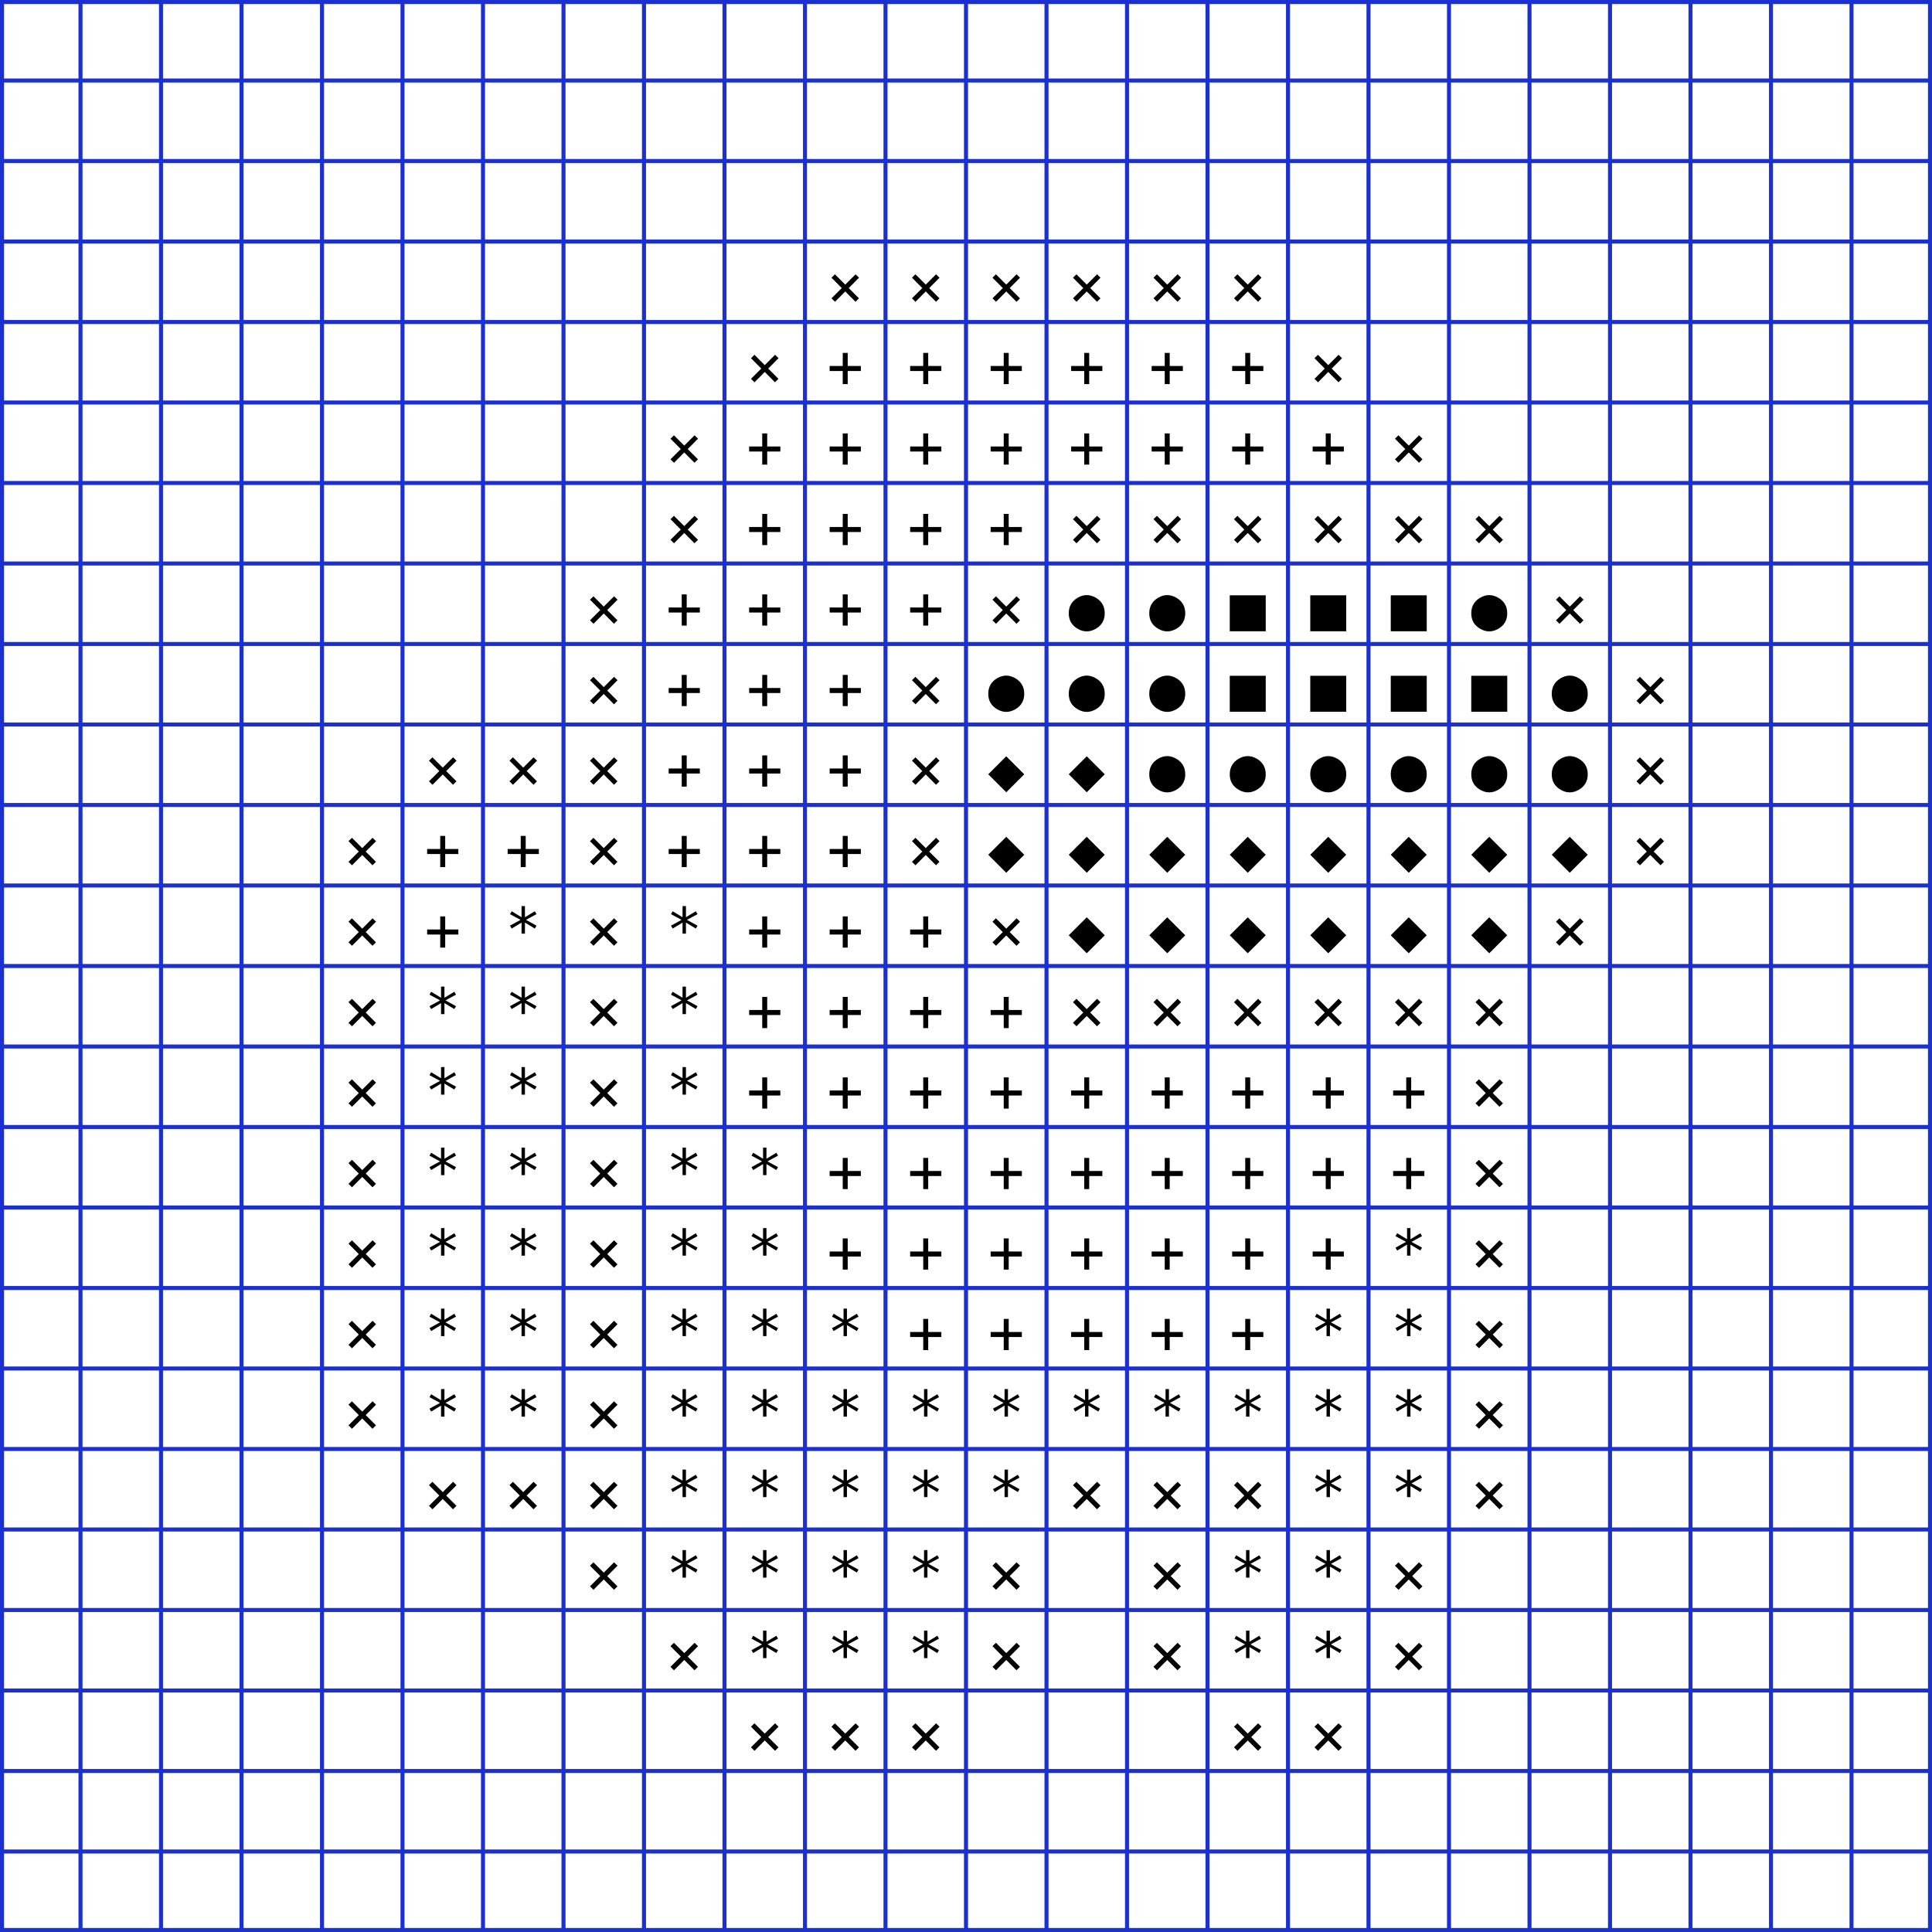
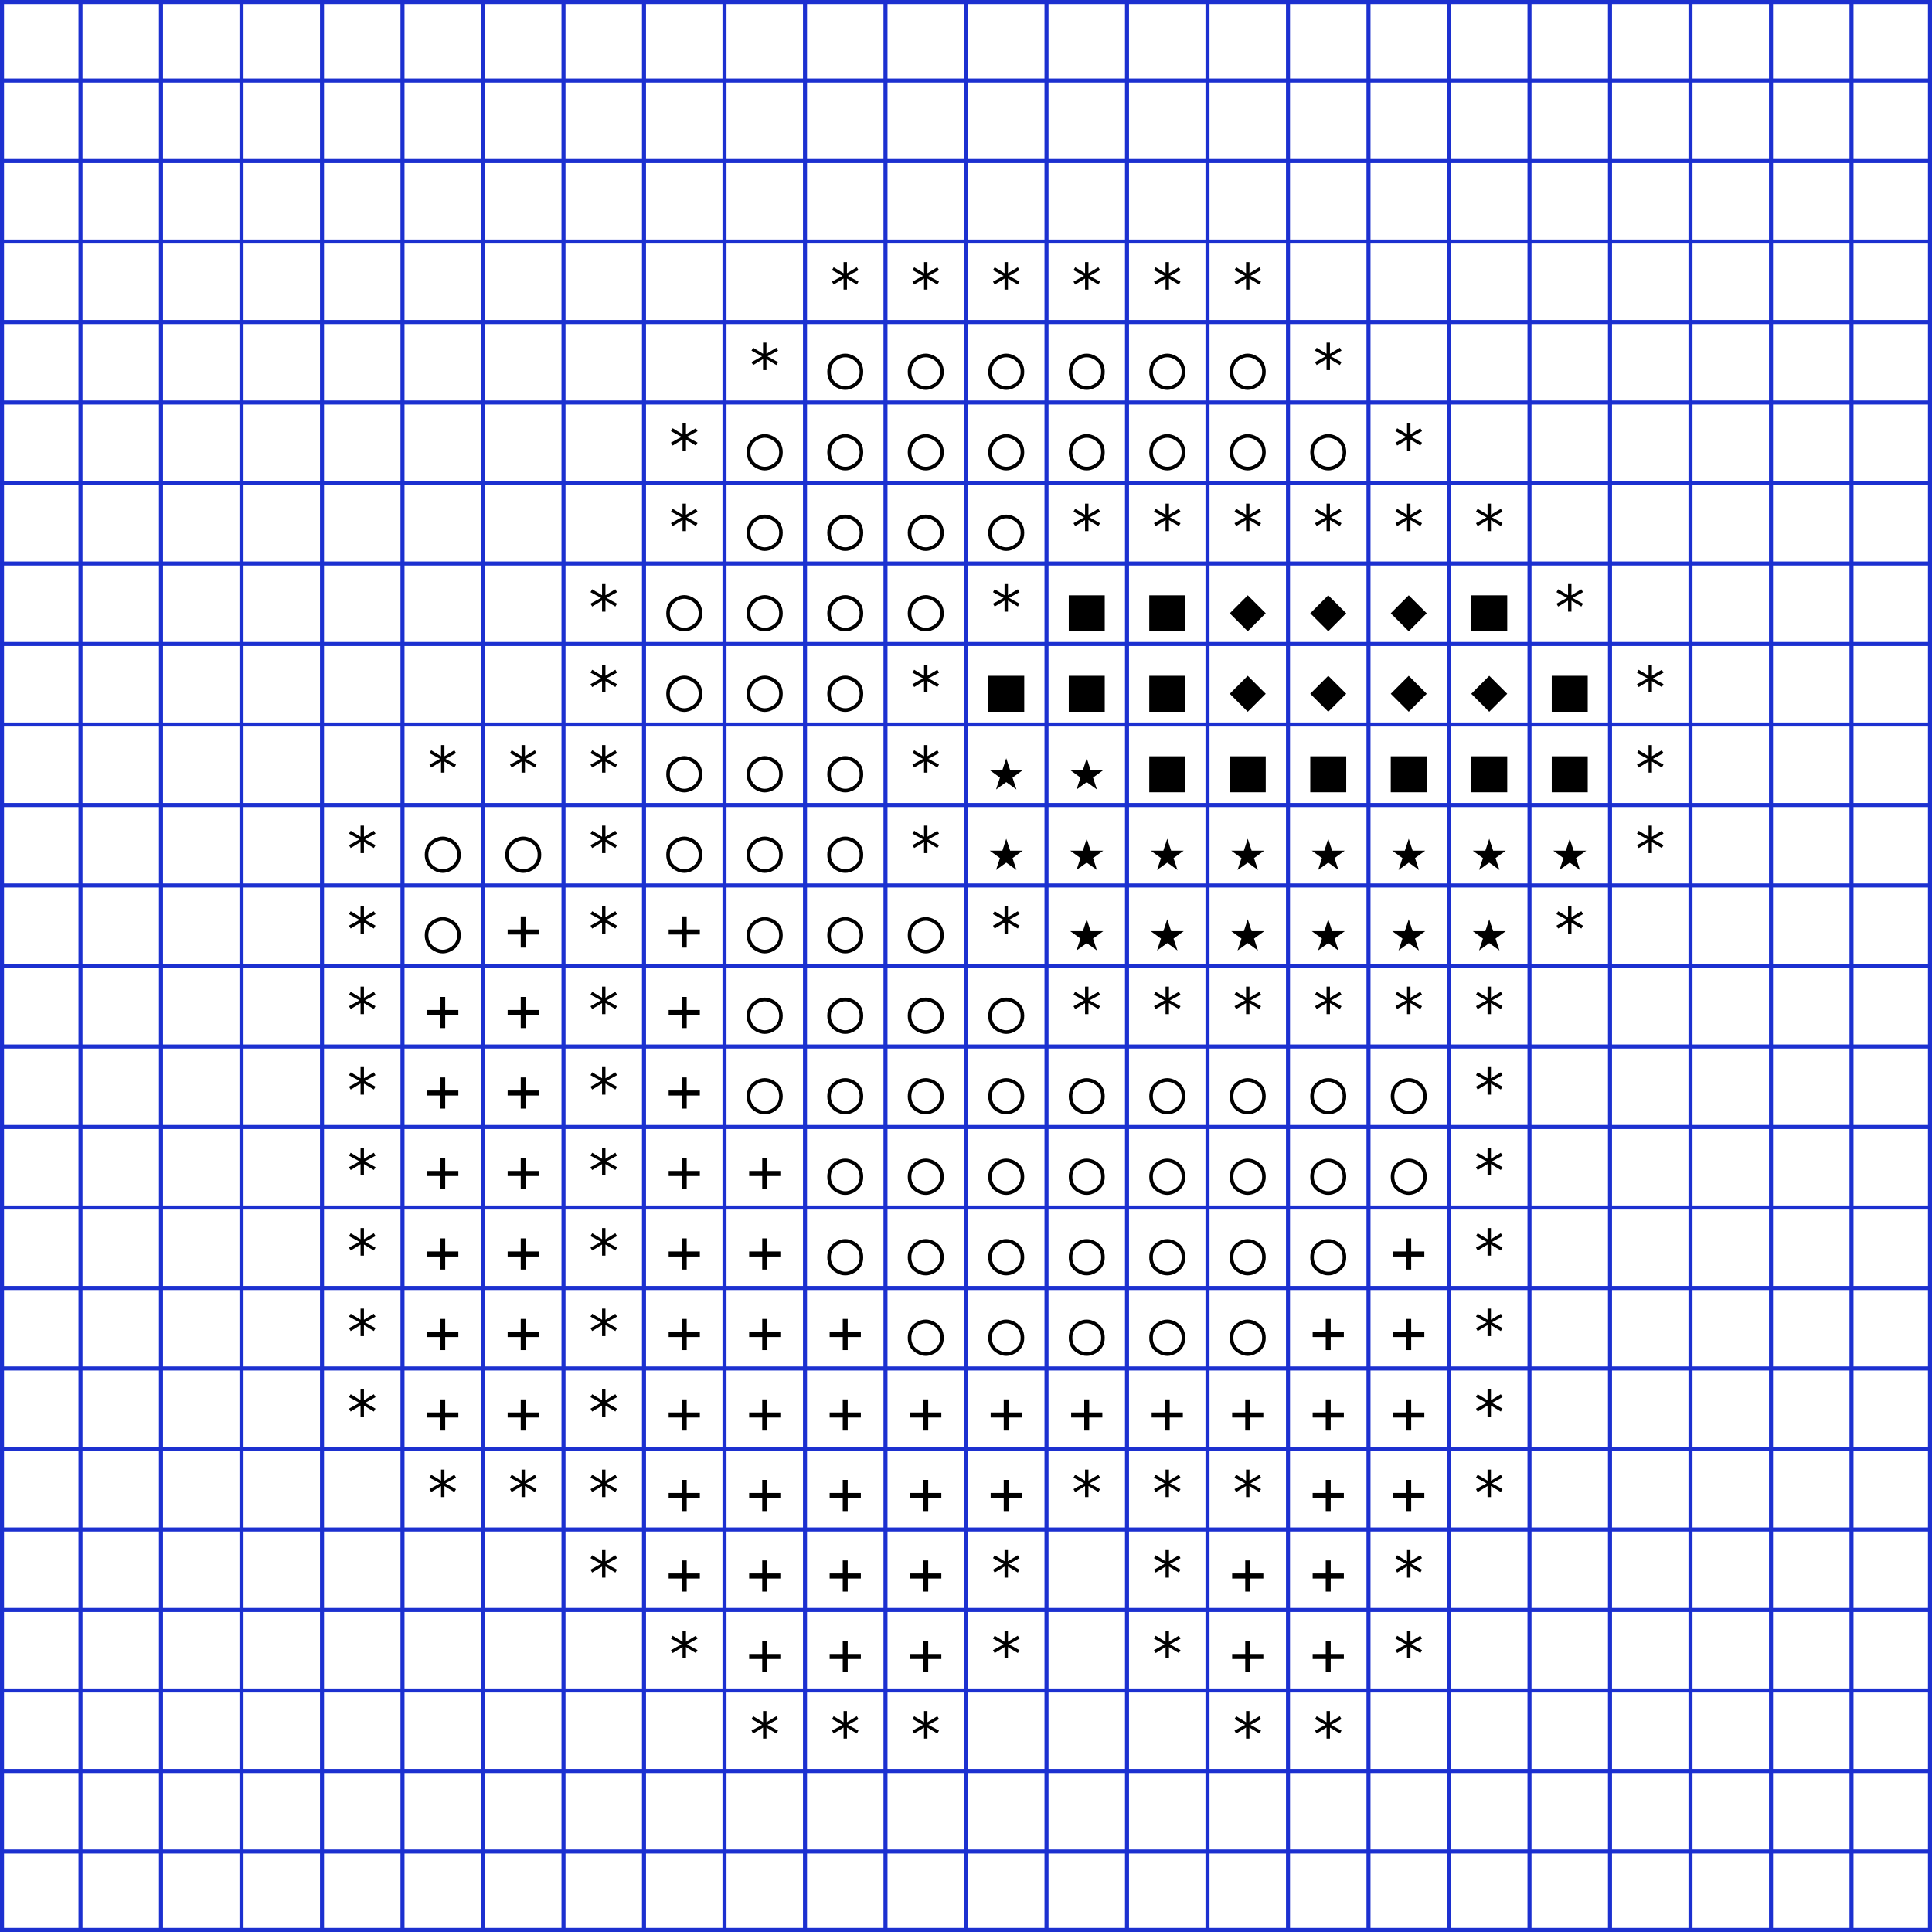
<svg xmlns="http://www.w3.org/2000/svg" width="480" height="480">
  <defs>
    <style>
      .symbol { font-family: monospace; font-size: 15px; text-anchor: middle; dominant-baseline: middle; }
    </style>
  </defs>
-   <text x="210" y="72" fill="#000000" class="symbol">×</text>
-   <text x="230" y="72" fill="#000000" class="symbol">×</text>
-   <text x="250" y="72" fill="#000000" class="symbol">×</text>
-   <text x="270" y="72" fill="#000000" class="symbol">×</text>
-   <text x="290" y="72" fill="#000000" class="symbol">×</text>
-   <text x="310" y="72" fill="#000000" class="symbol">×</text>
-   <text x="190" y="92" fill="#000000" class="symbol">×</text>
-   <text x="210" y="92" fill="#000000" class="symbol">+</text>
-   <text x="230" y="92" fill="#000000" class="symbol">+</text>
-   <text x="250" y="92" fill="#000000" class="symbol">+</text>
-   <text x="270" y="92" fill="#000000" class="symbol">+</text>
-   <text x="290" y="92" fill="#000000" class="symbol">+</text>
-   <text x="310" y="92" fill="#000000" class="symbol">+</text>
-   <text x="330" y="92" fill="#000000" class="symbol">×</text>
-   <text x="170" y="112" fill="#000000" class="symbol">×</text>
-   <text x="190" y="112" fill="#000000" class="symbol">+</text>
-   <text x="210" y="112" fill="#000000" class="symbol">+</text>
-   <text x="230" y="112" fill="#000000" class="symbol">+</text>
-   <text x="250" y="112" fill="#000000" class="symbol">+</text>
-   <text x="270" y="112" fill="#000000" class="symbol">+</text>
-   <text x="290" y="112" fill="#000000" class="symbol">+</text>
-   <text x="310" y="112" fill="#000000" class="symbol">+</text>
-   <text x="330" y="112" fill="#000000" class="symbol">+</text>
-   <text x="350" y="112" fill="#000000" class="symbol">×</text>
-   <text x="170" y="132" fill="#000000" class="symbol">×</text>
-   <text x="190" y="132" fill="#000000" class="symbol">+</text>
-   <text x="210" y="132" fill="#000000" class="symbol">+</text>
-   <text x="230" y="132" fill="#000000" class="symbol">+</text>
-   <text x="250" y="132" fill="#000000" class="symbol">+</text>
-   <text x="270" y="132" fill="#000000" class="symbol">×</text>
-   <text x="290" y="132" fill="#000000" class="symbol">×</text>
-   <text x="310" y="132" fill="#000000" class="symbol">×</text>
-   <text x="330" y="132" fill="#000000" class="symbol">×</text>
-   <text x="350" y="132" fill="#000000" class="symbol">×</text>
-   <text x="370" y="132" fill="#000000" class="symbol">×</text>
-   <text x="150" y="152" fill="#000000" class="symbol">×</text>
-   <text x="170" y="152" fill="#000000" class="symbol">+</text>
-   <text x="190" y="152" fill="#000000" class="symbol">+</text>
-   <text x="210" y="152" fill="#000000" class="symbol">+</text>
-   <text x="230" y="152" fill="#000000" class="symbol">+</text>
-   <text x="250" y="152" fill="#000000" class="symbol">×</text>
-   <text x="270" y="152" fill="#000000" class="symbol">●</text>
-   <text x="290" y="152" fill="#000000" class="symbol">●</text>
-   <text x="310" y="152" fill="#000000" class="symbol">■</text>
-   <text x="330" y="152" fill="#000000" class="symbol">■</text>
-   <text x="350" y="152" fill="#000000" class="symbol">■</text>
-   <text x="370" y="152" fill="#000000" class="symbol">●</text>
-   <text x="390" y="152" fill="#000000" class="symbol">×</text>
-   <text x="150" y="172" fill="#000000" class="symbol">×</text>
-   <text x="170" y="172" fill="#000000" class="symbol">+</text>
-   <text x="190" y="172" fill="#000000" class="symbol">+</text>
-   <text x="210" y="172" fill="#000000" class="symbol">+</text>
-   <text x="230" y="172" fill="#000000" class="symbol">×</text>
-   <text x="250" y="172" fill="#000000" class="symbol">●</text>
-   <text x="270" y="172" fill="#000000" class="symbol">●</text>
-   <text x="290" y="172" fill="#000000" class="symbol">●</text>
-   <text x="310" y="172" fill="#000000" class="symbol">■</text>
-   <text x="330" y="172" fill="#000000" class="symbol">■</text>
-   <text x="350" y="172" fill="#000000" class="symbol">■</text>
-   <text x="370" y="172" fill="#000000" class="symbol">■</text>
-   <text x="390" y="172" fill="#000000" class="symbol">●</text>
-   <text x="410" y="172" fill="#000000" class="symbol">×</text>
-   <text x="110" y="192" fill="#000000" class="symbol">×</text>
-   <text x="130" y="192" fill="#000000" class="symbol">×</text>
-   <text x="150" y="192" fill="#000000" class="symbol">×</text>
-   <text x="170" y="192" fill="#000000" class="symbol">+</text>
-   <text x="190" y="192" fill="#000000" class="symbol">+</text>
-   <text x="210" y="192" fill="#000000" class="symbol">+</text>
-   <text x="230" y="192" fill="#000000" class="symbol">×</text>
-   <text x="250" y="192" fill="#000000" class="symbol">◆</text>
-   <text x="270" y="192" fill="#000000" class="symbol">◆</text>
-   <text x="290" y="192" fill="#000000" class="symbol">●</text>
-   <text x="310" y="192" fill="#000000" class="symbol">●</text>
-   <text x="330" y="192" fill="#000000" class="symbol">●</text>
-   <text x="350" y="192" fill="#000000" class="symbol">●</text>
-   <text x="370" y="192" fill="#000000" class="symbol">●</text>
-   <text x="390" y="192" fill="#000000" class="symbol">●</text>
-   <text x="410" y="192" fill="#000000" class="symbol">×</text>
-   <text x="90" y="212" fill="#000000" class="symbol">×</text>
-   <text x="110" y="212" fill="#000000" class="symbol">+</text>
-   <text x="130" y="212" fill="#000000" class="symbol">+</text>
-   <text x="150" y="212" fill="#000000" class="symbol">×</text>
-   <text x="170" y="212" fill="#000000" class="symbol">+</text>
-   <text x="190" y="212" fill="#000000" class="symbol">+</text>
-   <text x="210" y="212" fill="#000000" class="symbol">+</text>
-   <text x="230" y="212" fill="#000000" class="symbol">×</text>
-   <text x="250" y="212" fill="#000000" class="symbol">◆</text>
-   <text x="270" y="212" fill="#000000" class="symbol">◆</text>
-   <text x="290" y="212" fill="#000000" class="symbol">◆</text>
-   <text x="310" y="212" fill="#000000" class="symbol">◆</text>
-   <text x="330" y="212" fill="#000000" class="symbol">◆</text>
-   <text x="350" y="212" fill="#000000" class="symbol">◆</text>
-   <text x="370" y="212" fill="#000000" class="symbol">◆</text>
-   <text x="390" y="212" fill="#000000" class="symbol">◆</text>
-   <text x="410" y="212" fill="#000000" class="symbol">×</text>
-   <text x="90" y="232" fill="#000000" class="symbol">×</text>
-   <text x="110" y="232" fill="#000000" class="symbol">+</text>
-   <text x="130" y="232" fill="#000000" class="symbol">*</text>
-   <text x="150" y="232" fill="#000000" class="symbol">×</text>
-   <text x="170" y="232" fill="#000000" class="symbol">*</text>
-   <text x="190" y="232" fill="#000000" class="symbol">+</text>
-   <text x="210" y="232" fill="#000000" class="symbol">+</text>
-   <text x="230" y="232" fill="#000000" class="symbol">+</text>
-   <text x="250" y="232" fill="#000000" class="symbol">×</text>
-   <text x="270" y="232" fill="#000000" class="symbol">◆</text>
-   <text x="290" y="232" fill="#000000" class="symbol">◆</text>
-   <text x="310" y="232" fill="#000000" class="symbol">◆</text>
-   <text x="330" y="232" fill="#000000" class="symbol">◆</text>
-   <text x="350" y="232" fill="#000000" class="symbol">◆</text>
-   <text x="370" y="232" fill="#000000" class="symbol">◆</text>
-   <text x="390" y="232" fill="#000000" class="symbol">×</text>
-   <text x="90" y="252" fill="#000000" class="symbol">×</text>
-   <text x="110" y="252" fill="#000000" class="symbol">*</text>
-   <text x="130" y="252" fill="#000000" class="symbol">*</text>
-   <text x="150" y="252" fill="#000000" class="symbol">×</text>
-   <text x="170" y="252" fill="#000000" class="symbol">*</text>
-   <text x="190" y="252" fill="#000000" class="symbol">+</text>
-   <text x="210" y="252" fill="#000000" class="symbol">+</text>
-   <text x="230" y="252" fill="#000000" class="symbol">+</text>
-   <text x="250" y="252" fill="#000000" class="symbol">+</text>
-   <text x="270" y="252" fill="#000000" class="symbol">×</text>
-   <text x="290" y="252" fill="#000000" class="symbol">×</text>
-   <text x="310" y="252" fill="#000000" class="symbol">×</text>
-   <text x="330" y="252" fill="#000000" class="symbol">×</text>
-   <text x="350" y="252" fill="#000000" class="symbol">×</text>
-   <text x="370" y="252" fill="#000000" class="symbol">×</text>
-   <text x="90" y="272" fill="#000000" class="symbol">×</text>
-   <text x="110" y="272" fill="#000000" class="symbol">*</text>
-   <text x="130" y="272" fill="#000000" class="symbol">*</text>
-   <text x="150" y="272" fill="#000000" class="symbol">×</text>
-   <text x="170" y="272" fill="#000000" class="symbol">*</text>
-   <text x="190" y="272" fill="#000000" class="symbol">+</text>
-   <text x="210" y="272" fill="#000000" class="symbol">+</text>
-   <text x="230" y="272" fill="#000000" class="symbol">+</text>
-   <text x="250" y="272" fill="#000000" class="symbol">+</text>
-   <text x="270" y="272" fill="#000000" class="symbol">+</text>
-   <text x="290" y="272" fill="#000000" class="symbol">+</text>
-   <text x="310" y="272" fill="#000000" class="symbol">+</text>
-   <text x="330" y="272" fill="#000000" class="symbol">+</text>
-   <text x="350" y="272" fill="#000000" class="symbol">+</text>
-   <text x="370" y="272" fill="#000000" class="symbol">×</text>
-   <text x="90" y="292" fill="#000000" class="symbol">×</text>
-   <text x="110" y="292" fill="#000000" class="symbol">*</text>
-   <text x="130" y="292" fill="#000000" class="symbol">*</text>
-   <text x="150" y="292" fill="#000000" class="symbol">×</text>
-   <text x="170" y="292" fill="#000000" class="symbol">*</text>
-   <text x="190" y="292" fill="#000000" class="symbol">*</text>
-   <text x="210" y="292" fill="#000000" class="symbol">+</text>
-   <text x="230" y="292" fill="#000000" class="symbol">+</text>
-   <text x="250" y="292" fill="#000000" class="symbol">+</text>
-   <text x="270" y="292" fill="#000000" class="symbol">+</text>
-   <text x="290" y="292" fill="#000000" class="symbol">+</text>
-   <text x="310" y="292" fill="#000000" class="symbol">+</text>
-   <text x="330" y="292" fill="#000000" class="symbol">+</text>
-   <text x="350" y="292" fill="#000000" class="symbol">+</text>
-   <text x="370" y="292" fill="#000000" class="symbol">×</text>
-   <text x="90" y="312" fill="#000000" class="symbol">×</text>
-   <text x="110" y="312" fill="#000000" class="symbol">*</text>
-   <text x="130" y="312" fill="#000000" class="symbol">*</text>
-   <text x="150" y="312" fill="#000000" class="symbol">×</text>
-   <text x="170" y="312" fill="#000000" class="symbol">*</text>
-   <text x="190" y="312" fill="#000000" class="symbol">*</text>
-   <text x="210" y="312" fill="#000000" class="symbol">+</text>
-   <text x="230" y="312" fill="#000000" class="symbol">+</text>
-   <text x="250" y="312" fill="#000000" class="symbol">+</text>
-   <text x="270" y="312" fill="#000000" class="symbol">+</text>
-   <text x="290" y="312" fill="#000000" class="symbol">+</text>
-   <text x="310" y="312" fill="#000000" class="symbol">+</text>
-   <text x="330" y="312" fill="#000000" class="symbol">+</text>
-   <text x="350" y="312" fill="#000000" class="symbol">*</text>
-   <text x="370" y="312" fill="#000000" class="symbol">×</text>
-   <text x="90" y="332" fill="#000000" class="symbol">×</text>
-   <text x="110" y="332" fill="#000000" class="symbol">*</text>
-   <text x="130" y="332" fill="#000000" class="symbol">*</text>
-   <text x="150" y="332" fill="#000000" class="symbol">×</text>
-   <text x="170" y="332" fill="#000000" class="symbol">*</text>
-   <text x="190" y="332" fill="#000000" class="symbol">*</text>
-   <text x="210" y="332" fill="#000000" class="symbol">*</text>
-   <text x="230" y="332" fill="#000000" class="symbol">+</text>
-   <text x="250" y="332" fill="#000000" class="symbol">+</text>
-   <text x="270" y="332" fill="#000000" class="symbol">+</text>
-   <text x="290" y="332" fill="#000000" class="symbol">+</text>
-   <text x="310" y="332" fill="#000000" class="symbol">+</text>
-   <text x="330" y="332" fill="#000000" class="symbol">*</text>
-   <text x="350" y="332" fill="#000000" class="symbol">*</text>
-   <text x="370" y="332" fill="#000000" class="symbol">×</text>
-   <text x="90" y="352" fill="#000000" class="symbol">×</text>
-   <text x="110" y="352" fill="#000000" class="symbol">*</text>
-   <text x="130" y="352" fill="#000000" class="symbol">*</text>
-   <text x="150" y="352" fill="#000000" class="symbol">×</text>
-   <text x="170" y="352" fill="#000000" class="symbol">*</text>
-   <text x="190" y="352" fill="#000000" class="symbol">*</text>
-   <text x="210" y="352" fill="#000000" class="symbol">*</text>
-   <text x="230" y="352" fill="#000000" class="symbol">*</text>
-   <text x="250" y="352" fill="#000000" class="symbol">*</text>
-   <text x="270" y="352" fill="#000000" class="symbol">*</text>
-   <text x="290" y="352" fill="#000000" class="symbol">*</text>
-   <text x="310" y="352" fill="#000000" class="symbol">*</text>
-   <text x="330" y="352" fill="#000000" class="symbol">*</text>
-   <text x="350" y="352" fill="#000000" class="symbol">*</text>
-   <text x="370" y="352" fill="#000000" class="symbol">×</text>
-   <text x="110" y="372" fill="#000000" class="symbol">×</text>
-   <text x="130" y="372" fill="#000000" class="symbol">×</text>
-   <text x="150" y="372" fill="#000000" class="symbol">×</text>
-   <text x="170" y="372" fill="#000000" class="symbol">*</text>
-   <text x="190" y="372" fill="#000000" class="symbol">*</text>
-   <text x="210" y="372" fill="#000000" class="symbol">*</text>
-   <text x="230" y="372" fill="#000000" class="symbol">*</text>
-   <text x="250" y="372" fill="#000000" class="symbol">*</text>
-   <text x="270" y="372" fill="#000000" class="symbol">×</text>
-   <text x="290" y="372" fill="#000000" class="symbol">×</text>
-   <text x="310" y="372" fill="#000000" class="symbol">×</text>
-   <text x="330" y="372" fill="#000000" class="symbol">*</text>
-   <text x="350" y="372" fill="#000000" class="symbol">*</text>
-   <text x="370" y="372" fill="#000000" class="symbol">×</text>
-   <text x="150" y="392" fill="#000000" class="symbol">×</text>
-   <text x="170" y="392" fill="#000000" class="symbol">*</text>
-   <text x="190" y="392" fill="#000000" class="symbol">*</text>
-   <text x="210" y="392" fill="#000000" class="symbol">*</text>
-   <text x="230" y="392" fill="#000000" class="symbol">*</text>
-   <text x="250" y="392" fill="#000000" class="symbol">×</text>
-   <text x="290" y="392" fill="#000000" class="symbol">×</text>
-   <text x="310" y="392" fill="#000000" class="symbol">*</text>
-   <text x="330" y="392" fill="#000000" class="symbol">*</text>
-   <text x="350" y="392" fill="#000000" class="symbol">×</text>
-   <text x="170" y="412" fill="#000000" class="symbol">×</text>
-   <text x="190" y="412" fill="#000000" class="symbol">*</text>
-   <text x="210" y="412" fill="#000000" class="symbol">*</text>
-   <text x="230" y="412" fill="#000000" class="symbol">*</text>
-   <text x="250" y="412" fill="#000000" class="symbol">×</text>
-   <text x="290" y="412" fill="#000000" class="symbol">×</text>
-   <text x="310" y="412" fill="#000000" class="symbol">*</text>
-   <text x="330" y="412" fill="#000000" class="symbol">*</text>
-   <text x="350" y="412" fill="#000000" class="symbol">×</text>
-   <text x="190" y="432" fill="#000000" class="symbol">×</text>
-   <text x="210" y="432" fill="#000000" class="symbol">×</text>
-   <text x="230" y="432" fill="#000000" class="symbol">×</text>
-   <text x="310" y="432" fill="#000000" class="symbol">×</text>
-   <text x="330" y="432" fill="#000000" class="symbol">×</text>
+   <text x="210" y="72" fill="#000000" class="symbol">*</text>
+   <text x="230" y="72" fill="#000000" class="symbol">*</text>
+   <text x="250" y="72" fill="#000000" class="symbol">*</text>
+   <text x="270" y="72" fill="#000000" class="symbol">*</text>
+   <text x="290" y="72" fill="#000000" class="symbol">*</text>
+   <text x="310" y="72" fill="#000000" class="symbol">*</text>
+   <text x="190" y="92" fill="#000000" class="symbol">*</text>
+   <text x="210" y="92" fill="#000000" class="symbol">○</text>
+   <text x="230" y="92" fill="#000000" class="symbol">○</text>
+   <text x="250" y="92" fill="#000000" class="symbol">○</text>
+   <text x="270" y="92" fill="#000000" class="symbol">○</text>
+   <text x="290" y="92" fill="#000000" class="symbol">○</text>
+   <text x="310" y="92" fill="#000000" class="symbol">○</text>
+   <text x="330" y="92" fill="#000000" class="symbol">*</text>
+   <text x="170" y="112" fill="#000000" class="symbol">*</text>
+   <text x="190" y="112" fill="#000000" class="symbol">○</text>
+   <text x="210" y="112" fill="#000000" class="symbol">○</text>
+   <text x="230" y="112" fill="#000000" class="symbol">○</text>
+   <text x="250" y="112" fill="#000000" class="symbol">○</text>
+   <text x="270" y="112" fill="#000000" class="symbol">○</text>
+   <text x="290" y="112" fill="#000000" class="symbol">○</text>
+   <text x="310" y="112" fill="#000000" class="symbol">○</text>
+   <text x="330" y="112" fill="#000000" class="symbol">○</text>
+   <text x="350" y="112" fill="#000000" class="symbol">*</text>
+   <text x="170" y="132" fill="#000000" class="symbol">*</text>
+   <text x="190" y="132" fill="#000000" class="symbol">○</text>
+   <text x="210" y="132" fill="#000000" class="symbol">○</text>
+   <text x="230" y="132" fill="#000000" class="symbol">○</text>
+   <text x="250" y="132" fill="#000000" class="symbol">○</text>
+   <text x="270" y="132" fill="#000000" class="symbol">*</text>
+   <text x="290" y="132" fill="#000000" class="symbol">*</text>
+   <text x="310" y="132" fill="#000000" class="symbol">*</text>
+   <text x="330" y="132" fill="#000000" class="symbol">*</text>
+   <text x="350" y="132" fill="#000000" class="symbol">*</text>
+   <text x="370" y="132" fill="#000000" class="symbol">*</text>
+   <text x="150" y="152" fill="#000000" class="symbol">*</text>
+   <text x="170" y="152" fill="#000000" class="symbol">○</text>
+   <text x="190" y="152" fill="#000000" class="symbol">○</text>
+   <text x="210" y="152" fill="#000000" class="symbol">○</text>
+   <text x="230" y="152" fill="#000000" class="symbol">○</text>
+   <text x="250" y="152" fill="#000000" class="symbol">*</text>
+   <text x="270" y="152" fill="#000000" class="symbol">■</text>
+   <text x="290" y="152" fill="#000000" class="symbol">■</text>
+   <text x="310" y="152" fill="#000000" class="symbol">◆</text>
+   <text x="330" y="152" fill="#000000" class="symbol">◆</text>
+   <text x="350" y="152" fill="#000000" class="symbol">◆</text>
+   <text x="370" y="152" fill="#000000" class="symbol">■</text>
+   <text x="390" y="152" fill="#000000" class="symbol">*</text>
+   <text x="150" y="172" fill="#000000" class="symbol">*</text>
+   <text x="170" y="172" fill="#000000" class="symbol">○</text>
+   <text x="190" y="172" fill="#000000" class="symbol">○</text>
+   <text x="210" y="172" fill="#000000" class="symbol">○</text>
+   <text x="230" y="172" fill="#000000" class="symbol">*</text>
+   <text x="250" y="172" fill="#000000" class="symbol">■</text>
+   <text x="270" y="172" fill="#000000" class="symbol">■</text>
+   <text x="290" y="172" fill="#000000" class="symbol">■</text>
+   <text x="310" y="172" fill="#000000" class="symbol">◆</text>
+   <text x="330" y="172" fill="#000000" class="symbol">◆</text>
+   <text x="350" y="172" fill="#000000" class="symbol">◆</text>
+   <text x="370" y="172" fill="#000000" class="symbol">◆</text>
+   <text x="390" y="172" fill="#000000" class="symbol">■</text>
+   <text x="410" y="172" fill="#000000" class="symbol">*</text>
+   <text x="110" y="192" fill="#000000" class="symbol">*</text>
+   <text x="130" y="192" fill="#000000" class="symbol">*</text>
+   <text x="150" y="192" fill="#000000" class="symbol">*</text>
+   <text x="170" y="192" fill="#000000" class="symbol">○</text>
+   <text x="190" y="192" fill="#000000" class="symbol">○</text>
+   <text x="210" y="192" fill="#000000" class="symbol">○</text>
+   <text x="230" y="192" fill="#000000" class="symbol">*</text>
+   <text x="250" y="192" fill="#000000" class="symbol">★</text>
+   <text x="270" y="192" fill="#000000" class="symbol">★</text>
+   <text x="290" y="192" fill="#000000" class="symbol">■</text>
+   <text x="310" y="192" fill="#000000" class="symbol">■</text>
+   <text x="330" y="192" fill="#000000" class="symbol">■</text>
+   <text x="350" y="192" fill="#000000" class="symbol">■</text>
+   <text x="370" y="192" fill="#000000" class="symbol">■</text>
+   <text x="390" y="192" fill="#000000" class="symbol">■</text>
+   <text x="410" y="192" fill="#000000" class="symbol">*</text>
+   <text x="90" y="212" fill="#000000" class="symbol">*</text>
+   <text x="110" y="212" fill="#000000" class="symbol">○</text>
+   <text x="130" y="212" fill="#000000" class="symbol">○</text>
+   <text x="150" y="212" fill="#000000" class="symbol">*</text>
+   <text x="170" y="212" fill="#000000" class="symbol">○</text>
+   <text x="190" y="212" fill="#000000" class="symbol">○</text>
+   <text x="210" y="212" fill="#000000" class="symbol">○</text>
+   <text x="230" y="212" fill="#000000" class="symbol">*</text>
+   <text x="250" y="212" fill="#000000" class="symbol">★</text>
+   <text x="270" y="212" fill="#000000" class="symbol">★</text>
+   <text x="290" y="212" fill="#000000" class="symbol">★</text>
+   <text x="310" y="212" fill="#000000" class="symbol">★</text>
+   <text x="330" y="212" fill="#000000" class="symbol">★</text>
+   <text x="350" y="212" fill="#000000" class="symbol">★</text>
+   <text x="370" y="212" fill="#000000" class="symbol">★</text>
+   <text x="390" y="212" fill="#000000" class="symbol">★</text>
+   <text x="410" y="212" fill="#000000" class="symbol">*</text>
+   <text x="90" y="232" fill="#000000" class="symbol">*</text>
+   <text x="110" y="232" fill="#000000" class="symbol">○</text>
+   <text x="130" y="232" fill="#000000" class="symbol">+</text>
+   <text x="150" y="232" fill="#000000" class="symbol">*</text>
+   <text x="170" y="232" fill="#000000" class="symbol">+</text>
+   <text x="190" y="232" fill="#000000" class="symbol">○</text>
+   <text x="210" y="232" fill="#000000" class="symbol">○</text>
+   <text x="230" y="232" fill="#000000" class="symbol">○</text>
+   <text x="250" y="232" fill="#000000" class="symbol">*</text>
+   <text x="270" y="232" fill="#000000" class="symbol">★</text>
+   <text x="290" y="232" fill="#000000" class="symbol">★</text>
+   <text x="310" y="232" fill="#000000" class="symbol">★</text>
+   <text x="330" y="232" fill="#000000" class="symbol">★</text>
+   <text x="350" y="232" fill="#000000" class="symbol">★</text>
+   <text x="370" y="232" fill="#000000" class="symbol">★</text>
+   <text x="390" y="232" fill="#000000" class="symbol">*</text>
+   <text x="90" y="252" fill="#000000" class="symbol">*</text>
+   <text x="110" y="252" fill="#000000" class="symbol">+</text>
+   <text x="130" y="252" fill="#000000" class="symbol">+</text>
+   <text x="150" y="252" fill="#000000" class="symbol">*</text>
+   <text x="170" y="252" fill="#000000" class="symbol">+</text>
+   <text x="190" y="252" fill="#000000" class="symbol">○</text>
+   <text x="210" y="252" fill="#000000" class="symbol">○</text>
+   <text x="230" y="252" fill="#000000" class="symbol">○</text>
+   <text x="250" y="252" fill="#000000" class="symbol">○</text>
+   <text x="270" y="252" fill="#000000" class="symbol">*</text>
+   <text x="290" y="252" fill="#000000" class="symbol">*</text>
+   <text x="310" y="252" fill="#000000" class="symbol">*</text>
+   <text x="330" y="252" fill="#000000" class="symbol">*</text>
+   <text x="350" y="252" fill="#000000" class="symbol">*</text>
+   <text x="370" y="252" fill="#000000" class="symbol">*</text>
+   <text x="90" y="272" fill="#000000" class="symbol">*</text>
+   <text x="110" y="272" fill="#000000" class="symbol">+</text>
+   <text x="130" y="272" fill="#000000" class="symbol">+</text>
+   <text x="150" y="272" fill="#000000" class="symbol">*</text>
+   <text x="170" y="272" fill="#000000" class="symbol">+</text>
+   <text x="190" y="272" fill="#000000" class="symbol">○</text>
+   <text x="210" y="272" fill="#000000" class="symbol">○</text>
+   <text x="230" y="272" fill="#000000" class="symbol">○</text>
+   <text x="250" y="272" fill="#000000" class="symbol">○</text>
+   <text x="270" y="272" fill="#000000" class="symbol">○</text>
+   <text x="290" y="272" fill="#000000" class="symbol">○</text>
+   <text x="310" y="272" fill="#000000" class="symbol">○</text>
+   <text x="330" y="272" fill="#000000" class="symbol">○</text>
+   <text x="350" y="272" fill="#000000" class="symbol">○</text>
+   <text x="370" y="272" fill="#000000" class="symbol">*</text>
+   <text x="90" y="292" fill="#000000" class="symbol">*</text>
+   <text x="110" y="292" fill="#000000" class="symbol">+</text>
+   <text x="130" y="292" fill="#000000" class="symbol">+</text>
+   <text x="150" y="292" fill="#000000" class="symbol">*</text>
+   <text x="170" y="292" fill="#000000" class="symbol">+</text>
+   <text x="190" y="292" fill="#000000" class="symbol">+</text>
+   <text x="210" y="292" fill="#000000" class="symbol">○</text>
+   <text x="230" y="292" fill="#000000" class="symbol">○</text>
+   <text x="250" y="292" fill="#000000" class="symbol">○</text>
+   <text x="270" y="292" fill="#000000" class="symbol">○</text>
+   <text x="290" y="292" fill="#000000" class="symbol">○</text>
+   <text x="310" y="292" fill="#000000" class="symbol">○</text>
+   <text x="330" y="292" fill="#000000" class="symbol">○</text>
+   <text x="350" y="292" fill="#000000" class="symbol">○</text>
+   <text x="370" y="292" fill="#000000" class="symbol">*</text>
+   <text x="90" y="312" fill="#000000" class="symbol">*</text>
+   <text x="110" y="312" fill="#000000" class="symbol">+</text>
+   <text x="130" y="312" fill="#000000" class="symbol">+</text>
+   <text x="150" y="312" fill="#000000" class="symbol">*</text>
+   <text x="170" y="312" fill="#000000" class="symbol">+</text>
+   <text x="190" y="312" fill="#000000" class="symbol">+</text>
+   <text x="210" y="312" fill="#000000" class="symbol">○</text>
+   <text x="230" y="312" fill="#000000" class="symbol">○</text>
+   <text x="250" y="312" fill="#000000" class="symbol">○</text>
+   <text x="270" y="312" fill="#000000" class="symbol">○</text>
+   <text x="290" y="312" fill="#000000" class="symbol">○</text>
+   <text x="310" y="312" fill="#000000" class="symbol">○</text>
+   <text x="330" y="312" fill="#000000" class="symbol">○</text>
+   <text x="350" y="312" fill="#000000" class="symbol">+</text>
+   <text x="370" y="312" fill="#000000" class="symbol">*</text>
+   <text x="90" y="332" fill="#000000" class="symbol">*</text>
+   <text x="110" y="332" fill="#000000" class="symbol">+</text>
+   <text x="130" y="332" fill="#000000" class="symbol">+</text>
+   <text x="150" y="332" fill="#000000" class="symbol">*</text>
+   <text x="170" y="332" fill="#000000" class="symbol">+</text>
+   <text x="190" y="332" fill="#000000" class="symbol">+</text>
+   <text x="210" y="332" fill="#000000" class="symbol">+</text>
+   <text x="230" y="332" fill="#000000" class="symbol">○</text>
+   <text x="250" y="332" fill="#000000" class="symbol">○</text>
+   <text x="270" y="332" fill="#000000" class="symbol">○</text>
+   <text x="290" y="332" fill="#000000" class="symbol">○</text>
+   <text x="310" y="332" fill="#000000" class="symbol">○</text>
+   <text x="330" y="332" fill="#000000" class="symbol">+</text>
+   <text x="350" y="332" fill="#000000" class="symbol">+</text>
+   <text x="370" y="332" fill="#000000" class="symbol">*</text>
+   <text x="90" y="352" fill="#000000" class="symbol">*</text>
+   <text x="110" y="352" fill="#000000" class="symbol">+</text>
+   <text x="130" y="352" fill="#000000" class="symbol">+</text>
+   <text x="150" y="352" fill="#000000" class="symbol">*</text>
+   <text x="170" y="352" fill="#000000" class="symbol">+</text>
+   <text x="190" y="352" fill="#000000" class="symbol">+</text>
+   <text x="210" y="352" fill="#000000" class="symbol">+</text>
+   <text x="230" y="352" fill="#000000" class="symbol">+</text>
+   <text x="250" y="352" fill="#000000" class="symbol">+</text>
+   <text x="270" y="352" fill="#000000" class="symbol">+</text>
+   <text x="290" y="352" fill="#000000" class="symbol">+</text>
+   <text x="310" y="352" fill="#000000" class="symbol">+</text>
+   <text x="330" y="352" fill="#000000" class="symbol">+</text>
+   <text x="350" y="352" fill="#000000" class="symbol">+</text>
+   <text x="370" y="352" fill="#000000" class="symbol">*</text>
+   <text x="110" y="372" fill="#000000" class="symbol">*</text>
+   <text x="130" y="372" fill="#000000" class="symbol">*</text>
+   <text x="150" y="372" fill="#000000" class="symbol">*</text>
+   <text x="170" y="372" fill="#000000" class="symbol">+</text>
+   <text x="190" y="372" fill="#000000" class="symbol">+</text>
+   <text x="210" y="372" fill="#000000" class="symbol">+</text>
+   <text x="230" y="372" fill="#000000" class="symbol">+</text>
+   <text x="250" y="372" fill="#000000" class="symbol">+</text>
+   <text x="270" y="372" fill="#000000" class="symbol">*</text>
+   <text x="290" y="372" fill="#000000" class="symbol">*</text>
+   <text x="310" y="372" fill="#000000" class="symbol">*</text>
+   <text x="330" y="372" fill="#000000" class="symbol">+</text>
+   <text x="350" y="372" fill="#000000" class="symbol">+</text>
+   <text x="370" y="372" fill="#000000" class="symbol">*</text>
+   <text x="150" y="392" fill="#000000" class="symbol">*</text>
+   <text x="170" y="392" fill="#000000" class="symbol">+</text>
+   <text x="190" y="392" fill="#000000" class="symbol">+</text>
+   <text x="210" y="392" fill="#000000" class="symbol">+</text>
+   <text x="230" y="392" fill="#000000" class="symbol">+</text>
+   <text x="250" y="392" fill="#000000" class="symbol">*</text>
+   <text x="290" y="392" fill="#000000" class="symbol">*</text>
+   <text x="310" y="392" fill="#000000" class="symbol">+</text>
+   <text x="330" y="392" fill="#000000" class="symbol">+</text>
+   <text x="350" y="392" fill="#000000" class="symbol">*</text>
+   <text x="170" y="412" fill="#000000" class="symbol">*</text>
+   <text x="190" y="412" fill="#000000" class="symbol">+</text>
+   <text x="210" y="412" fill="#000000" class="symbol">+</text>
+   <text x="230" y="412" fill="#000000" class="symbol">+</text>
+   <text x="250" y="412" fill="#000000" class="symbol">*</text>
+   <text x="290" y="412" fill="#000000" class="symbol">*</text>
+   <text x="310" y="412" fill="#000000" class="symbol">+</text>
+   <text x="330" y="412" fill="#000000" class="symbol">+</text>
+   <text x="350" y="412" fill="#000000" class="symbol">*</text>
+   <text x="190" y="432" fill="#000000" class="symbol">*</text>
+   <text x="210" y="432" fill="#000000" class="symbol">*</text>
+   <text x="230" y="432" fill="#000000" class="symbol">*</text>
+   <text x="310" y="432" fill="#000000" class="symbol">*</text>
+   <text x="330" y="432" fill="#000000" class="symbol">*</text>
  <line x1="0" y1="0" x2="0" y2="480" stroke="#1c30d0" stroke-width="2" />
  <line x1="20" y1="0" x2="20" y2="480" stroke="#1c30d0" stroke-width="1" />
  <line x1="40" y1="0" x2="40" y2="480" stroke="#1c30d0" stroke-width="1" />
  <line x1="60" y1="0" x2="60" y2="480" stroke="#1c30d0" stroke-width="1" />
  <line x1="80" y1="0" x2="80" y2="480" stroke="#1c30d0" stroke-width="1" />
  <line x1="100" y1="0" x2="100" y2="480" stroke="#1c30d0" stroke-width="1" />
  <line x1="120" y1="0" x2="120" y2="480" stroke="#1c30d0" stroke-width="1" />
  <line x1="140" y1="0" x2="140" y2="480" stroke="#1c30d0" stroke-width="1" />
  <line x1="160" y1="0" x2="160" y2="480" stroke="#1c30d0" stroke-width="1" />
  <line x1="180" y1="0" x2="180" y2="480" stroke="#1c30d0" stroke-width="1" />
  <line x1="200" y1="0" x2="200" y2="480" stroke="#1c30d0" stroke-width="1" />
  <line x1="220" y1="0" x2="220" y2="480" stroke="#1c30d0" stroke-width="1" />
  <line x1="240" y1="0" x2="240" y2="480" stroke="#1c30d0" stroke-width="1" />
  <line x1="260" y1="0" x2="260" y2="480" stroke="#1c30d0" stroke-width="1" />
  <line x1="280" y1="0" x2="280" y2="480" stroke="#1c30d0" stroke-width="1" />
  <line x1="300" y1="0" x2="300" y2="480" stroke="#1c30d0" stroke-width="1" />
  <line x1="320" y1="0" x2="320" y2="480" stroke="#1c30d0" stroke-width="1" />
  <line x1="340" y1="0" x2="340" y2="480" stroke="#1c30d0" stroke-width="1" />
  <line x1="360" y1="0" x2="360" y2="480" stroke="#1c30d0" stroke-width="1" />
  <line x1="380" y1="0" x2="380" y2="480" stroke="#1c30d0" stroke-width="1" />
  <line x1="400" y1="0" x2="400" y2="480" stroke="#1c30d0" stroke-width="1" />
  <line x1="420" y1="0" x2="420" y2="480" stroke="#1c30d0" stroke-width="1" />
  <line x1="440" y1="0" x2="440" y2="480" stroke="#1c30d0" stroke-width="1" />
  <line x1="460" y1="0" x2="460" y2="480" stroke="#1c30d0" stroke-width="1" />
  <line x1="480" y1="0" x2="480" y2="480" stroke="#1c30d0" stroke-width="2" />
  <line x1="0" y1="0" x2="480" y2="0" stroke="#1c30d0" stroke-width="2" />
  <line x1="0" y1="20" x2="480" y2="20" stroke="#1c30d0" stroke-width="1" />
  <line x1="0" y1="40" x2="480" y2="40" stroke="#1c30d0" stroke-width="1" />
  <line x1="0" y1="60" x2="480" y2="60" stroke="#1c30d0" stroke-width="1" />
  <line x1="0" y1="80" x2="480" y2="80" stroke="#1c30d0" stroke-width="1" />
  <line x1="0" y1="100" x2="480" y2="100" stroke="#1c30d0" stroke-width="1" />
  <line x1="0" y1="120" x2="480" y2="120" stroke="#1c30d0" stroke-width="1" />
  <line x1="0" y1="140" x2="480" y2="140" stroke="#1c30d0" stroke-width="1" />
  <line x1="0" y1="160" x2="480" y2="160" stroke="#1c30d0" stroke-width="1" />
  <line x1="0" y1="180" x2="480" y2="180" stroke="#1c30d0" stroke-width="1" />
  <line x1="0" y1="200" x2="480" y2="200" stroke="#1c30d0" stroke-width="1" />
  <line x1="0" y1="220" x2="480" y2="220" stroke="#1c30d0" stroke-width="1" />
  <line x1="0" y1="240" x2="480" y2="240" stroke="#1c30d0" stroke-width="1" />
  <line x1="0" y1="260" x2="480" y2="260" stroke="#1c30d0" stroke-width="1" />
  <line x1="0" y1="280" x2="480" y2="280" stroke="#1c30d0" stroke-width="1" />
  <line x1="0" y1="300" x2="480" y2="300" stroke="#1c30d0" stroke-width="1" />
  <line x1="0" y1="320" x2="480" y2="320" stroke="#1c30d0" stroke-width="1" />
  <line x1="0" y1="340" x2="480" y2="340" stroke="#1c30d0" stroke-width="1" />
  <line x1="0" y1="360" x2="480" y2="360" stroke="#1c30d0" stroke-width="1" />
  <line x1="0" y1="380" x2="480" y2="380" stroke="#1c30d0" stroke-width="1" />
  <line x1="0" y1="400" x2="480" y2="400" stroke="#1c30d0" stroke-width="1" />
  <line x1="0" y1="420" x2="480" y2="420" stroke="#1c30d0" stroke-width="1" />
  <line x1="0" y1="440" x2="480" y2="440" stroke="#1c30d0" stroke-width="1" />
  <line x1="0" y1="460" x2="480" y2="460" stroke="#1c30d0" stroke-width="1" />
  <line x1="0" y1="480" x2="480" y2="480" stroke="#1c30d0" stroke-width="2" />
</svg>
